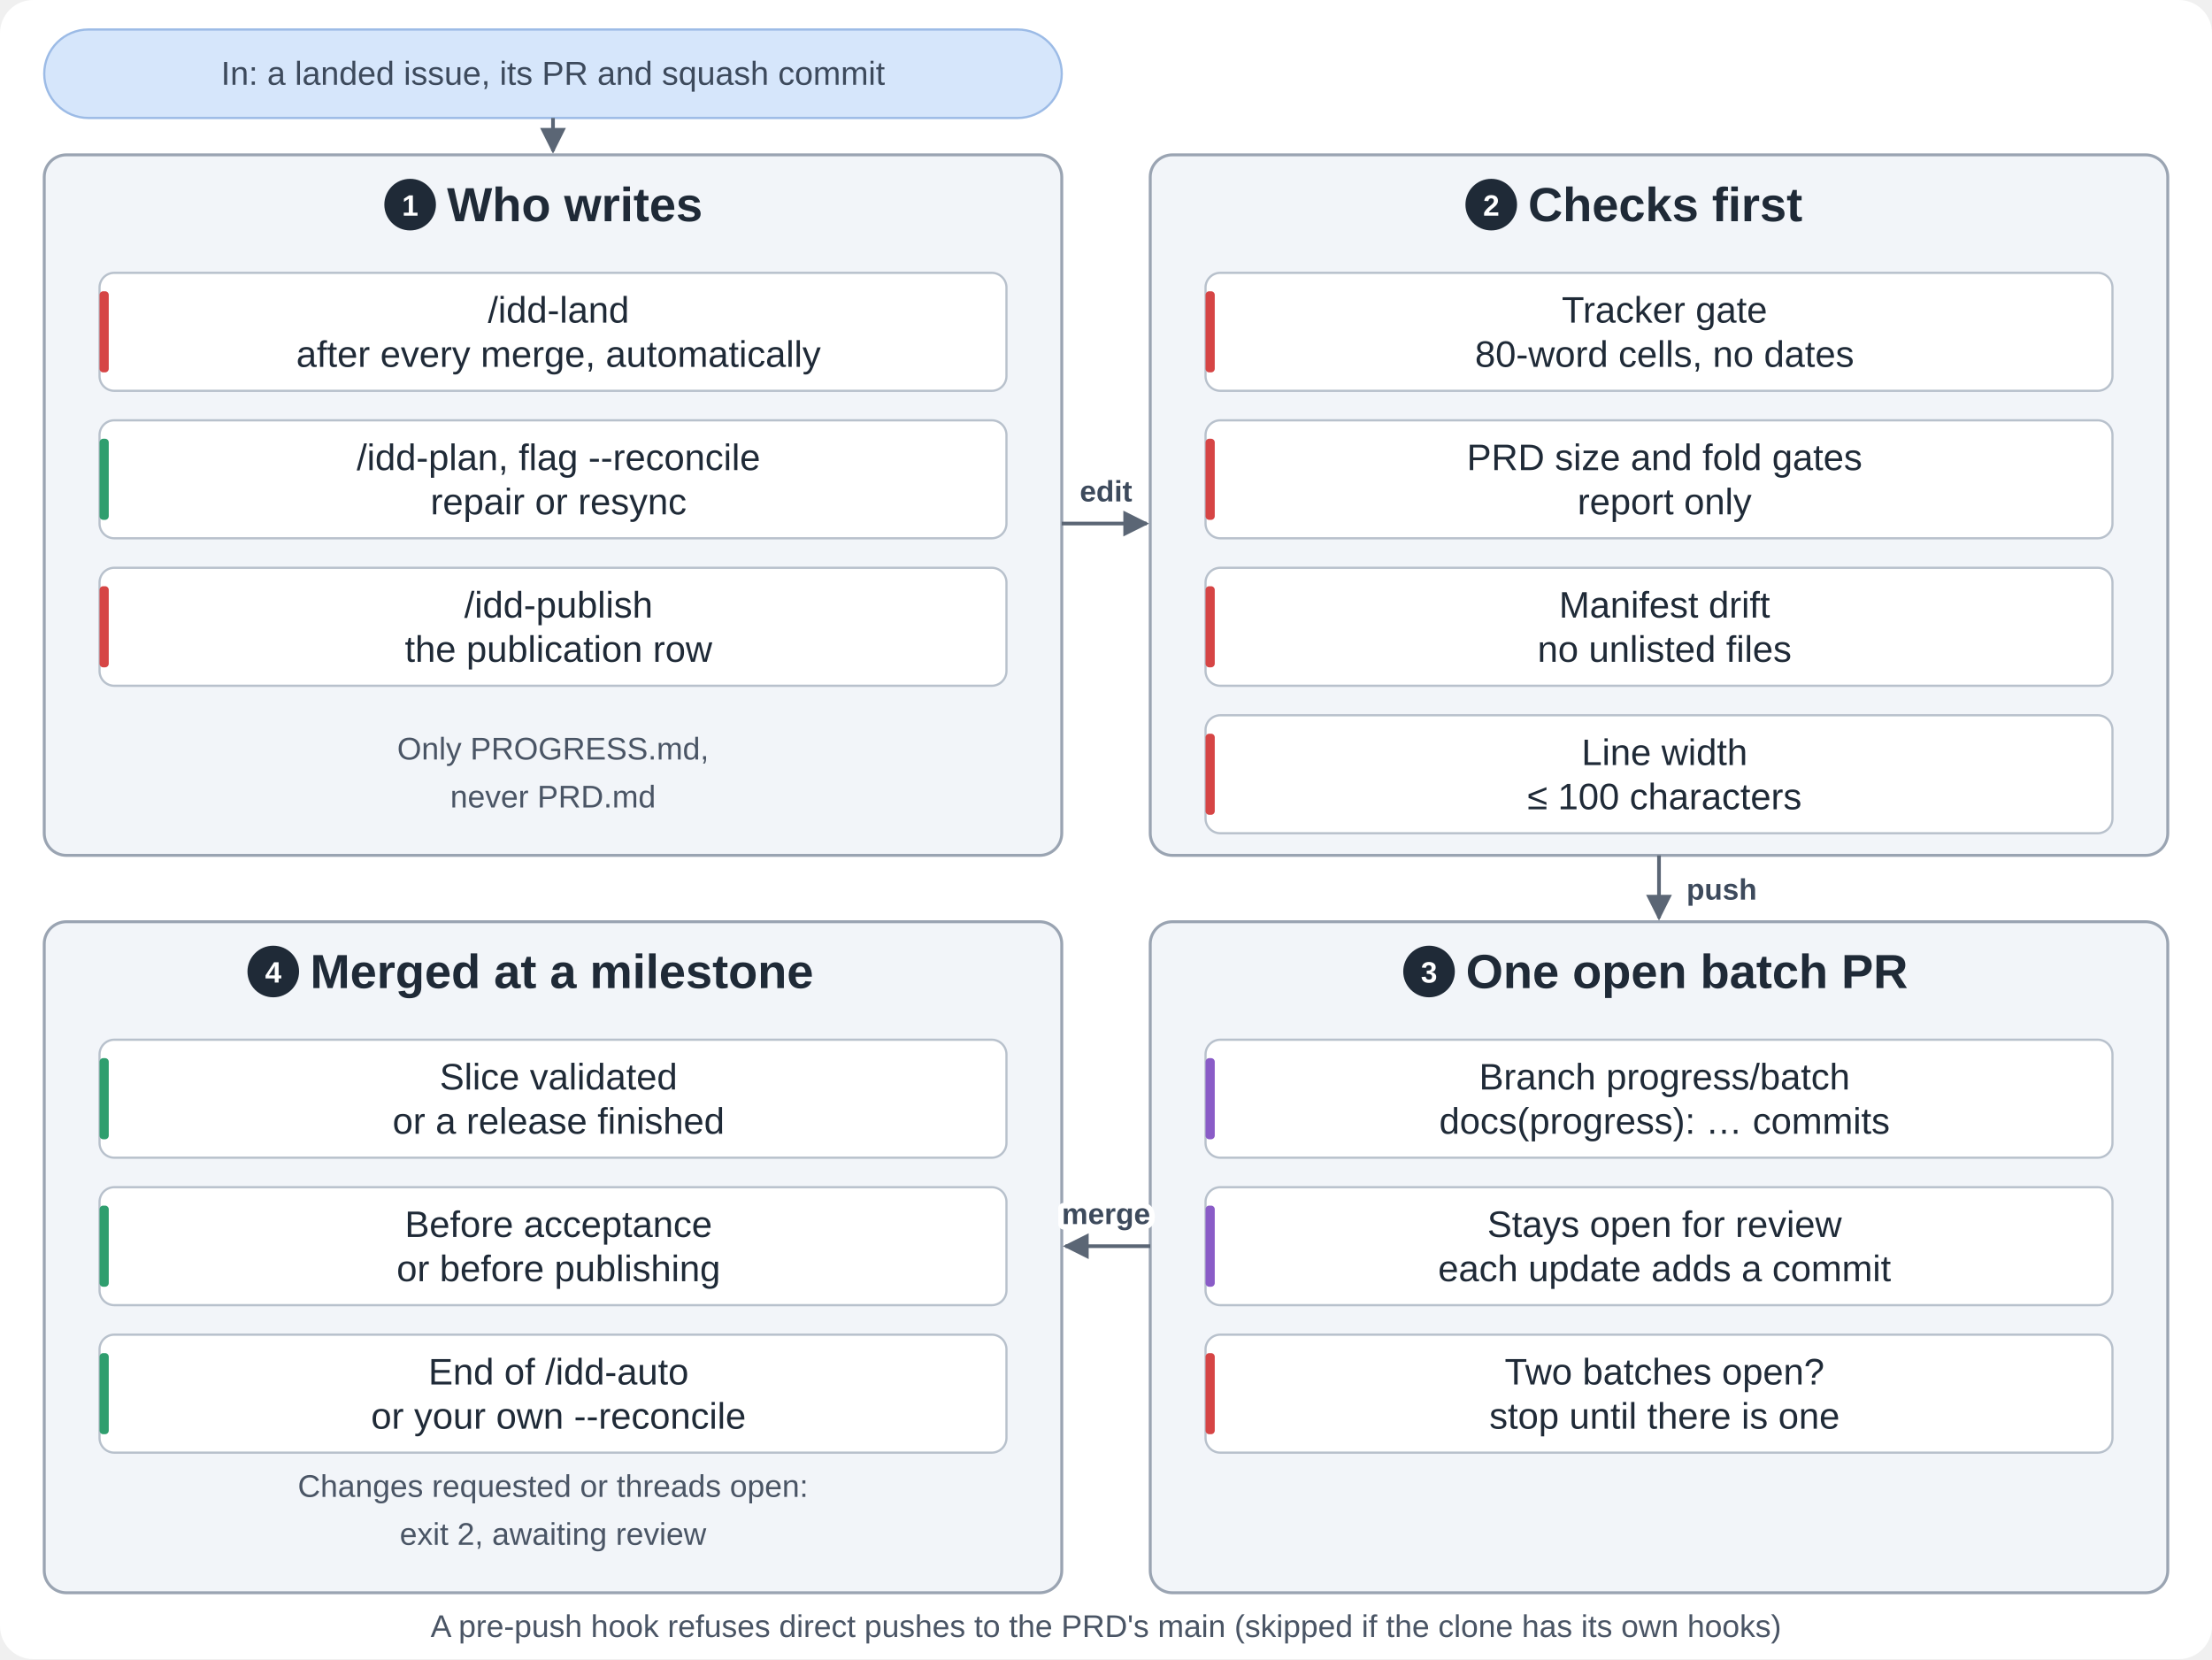
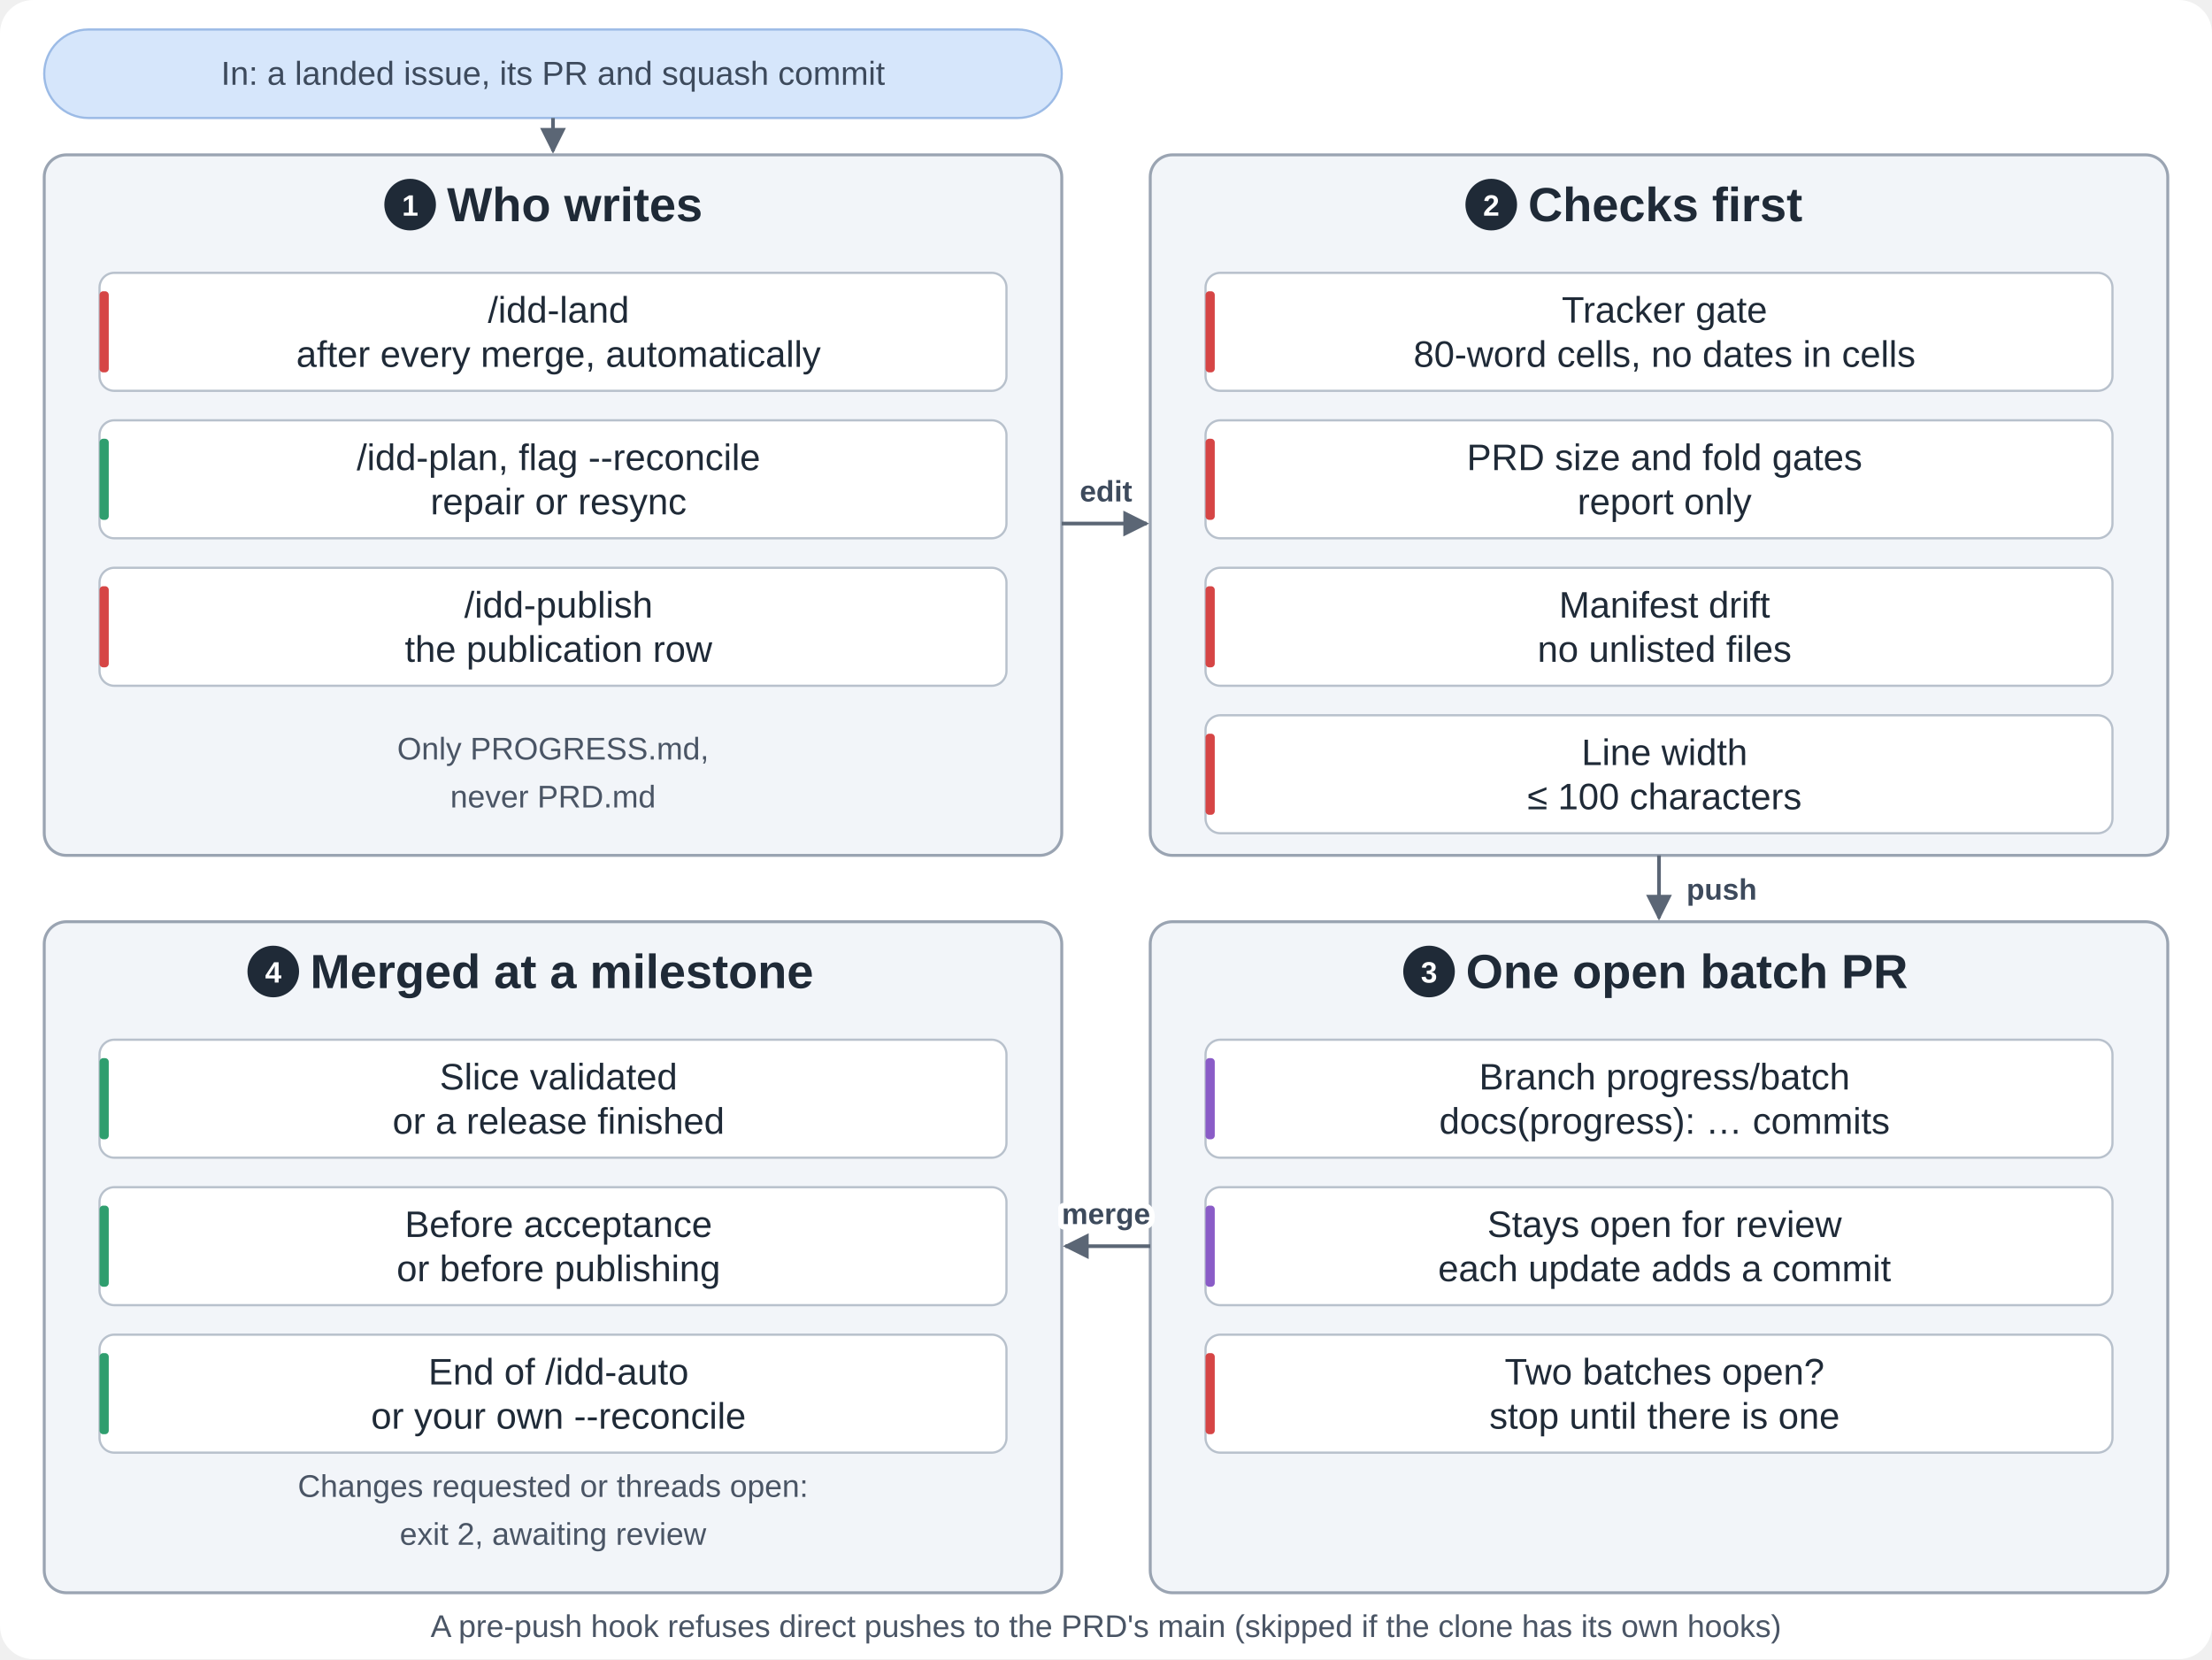
<svg xmlns="http://www.w3.org/2000/svg" viewBox="0 0 1200 900" width="1200" height="900" role="img" aria-labelledby="t d">
  <defs>
    <marker id="arr" viewBox="0 0 10 10" refX="9" refY="5" markerWidth="7" markerHeight="7" orient="auto">
      <path d="M0 0L10 5L0 10z" fill="#5b6675" />
    </marker>
    <marker id="ca" viewBox="0 0 10 10" refX="5" refY="5" markerWidth="6" markerHeight="6" orient="auto">
      <path d="M0 0L10 5L0 10z" fill="#5b6675" />
    </marker>
  </defs>
  <style>
text{font-family:-apple-system,"Helvetica Neue",Arial,"PingFang SC",sans-serif;fill:#1f2a37}
.gt{font-size:26px;font-weight:700}
.st{font-size:20px;font-weight:700}
.ag{font-size:20px}
.q{font-size:18px;fill:#3d4a5c}
.lb{font-size:17px;fill:#4a5565}
.al{font-size:16px;font-weight:600;fill:#3d4a5c;paint-order:stroke;stroke:#ffffff;stroke-width:6px;stroke-linejoin:round}
.grp{fill:#f2f5f9;stroke:#9aa4b2;stroke-width:1.6}
.sub{fill:#e8edf3;stroke:#b8c1cc;stroke-width:1.2}
.agent{fill:#ffffff;stroke:#b8c1cc;stroke-width:1.2}
.human{fill:#d6e6fb;stroke:#9cbbe6;stroke-width:1.2}
.front{fill:#dcf0e0;stroke:#9ccfa8;stroke-width:1.2}
.flow{stroke:#5b6675;stroke-width:2;fill:none;marker-end:url(#arr)}
.back{stroke-dasharray:7 5}
.cyc{stroke:#5b6675;stroke-width:2;fill:none;marker-end:url(#ca)}
.num{fill:#1f2a37}
.numt{font-size:16px;font-weight:700;fill:#ffffff}
</style>
  <rect width="1200" height="900" rx="18" fill="#ffffff" />
  <rect x="24" y="16" width="552" height="48" rx="24.0" class="human" />
  <text x="300.0" y="46.0" class="q" text-anchor="middle">In: a landed issue, its PR and squash commit</text>
  <path d="M300.0 64V82" class="flow" />
  <rect x="24" y="84" width="552" height="380" rx="12" class="grp" />
  <circle cx="222.5" cy="111" r="14" class="num" />
  <text x="222.5" y="117" class="numt" text-anchor="middle">1</text>
  <text x="242.5" y="120" class="gt" text-anchor="start">Who writes</text>
  <rect x="54" y="148" width="492" height="64" rx="8" class="agent" />
  <rect x="54" y="158" width="5" height="44" rx="2" fill="#d64545" />
  <text x="303.0" y="175.0" class="ag" text-anchor="middle">/idd-land</text>
  <text x="303.0" y="199.0" class="ag" text-anchor="middle">after every merge, automatically</text>
  <rect x="54" y="228" width="492" height="64" rx="8" class="agent" />
  <rect x="54" y="238" width="5" height="44" rx="2" fill="#2f9e6e" />
  <text x="303.0" y="255.0" class="ag" text-anchor="middle">/idd-plan, flag --reconcile</text>
  <text x="303.0" y="279.0" class="ag" text-anchor="middle">repair or resync</text>
  <rect x="54" y="308" width="492" height="64" rx="8" class="agent" />
  <rect x="54" y="318" width="5" height="44" rx="2" fill="#d64545" />
  <text x="303.0" y="335.0" class="ag" text-anchor="middle">/idd-publish</text>
  <text x="303.0" y="359.0" class="ag" text-anchor="middle">the publication row</text>
  <text x="300.0" y="412" class="lb" text-anchor="middle">Only PROGRESS.md,</text>
  <text x="300.0" y="438" class="lb" text-anchor="middle">never PRD.md</text>
  <rect x="624" y="84" width="552" height="380" rx="12" class="grp" />
  <circle cx="809.0" cy="111" r="14" class="num" />
  <text x="809.0" y="117" class="numt" text-anchor="middle">2</text>
  <text x="829.0" y="120" class="gt" text-anchor="start">Checks first</text>
  <rect x="654" y="148" width="492" height="64" rx="8" class="agent" />
  <rect x="654" y="158" width="5" height="44" rx="2" fill="#d64545" />
  <text x="903.0" y="175.0" class="ag" text-anchor="middle">Tracker gate</text>
-   <text x="903.0" y="199.0" class="ag" text-anchor="middle">80-word cells, no dates</text>
+   <text x="903.0" y="199.0" class="ag" text-anchor="middle">80-word cells, no dates in cells</text>
  <rect x="654" y="228" width="492" height="64" rx="8" class="agent" />
  <rect x="654" y="238" width="5" height="44" rx="2" fill="#d64545" />
  <text x="903.0" y="255.0" class="ag" text-anchor="middle">PRD size and fold gates</text>
  <text x="903.0" y="279.0" class="ag" text-anchor="middle">report only</text>
  <rect x="654" y="308" width="492" height="64" rx="8" class="agent" />
  <rect x="654" y="318" width="5" height="44" rx="2" fill="#d64545" />
  <text x="903.0" y="335.0" class="ag" text-anchor="middle">Manifest drift</text>
  <text x="903.0" y="359.0" class="ag" text-anchor="middle">no unlisted files</text>
  <rect x="654" y="388" width="492" height="64" rx="8" class="agent" />
  <rect x="654" y="398" width="5" height="44" rx="2" fill="#d64545" />
  <text x="903.0" y="415.0" class="ag" text-anchor="middle">Line width</text>
  <text x="903.0" y="439.0" class="ag" text-anchor="middle">≤ 100 characters</text>
  <rect x="624" y="500" width="552" height="364" rx="12" class="grp" />
  <circle cx="775.25" cy="527" r="14" class="num" />
  <text x="775.25" y="533" class="numt" text-anchor="middle">3</text>
  <text x="795.25" y="536" class="gt" text-anchor="start">One open batch PR</text>
  <rect x="654" y="564" width="492" height="64" rx="8" class="agent" />
  <rect x="654" y="574" width="5" height="44" rx="2" fill="#8a5cc7" />
  <text x="903.0" y="591.0" class="ag" text-anchor="middle">Branch progress/batch</text>
  <text x="903.0" y="615.0" class="ag" text-anchor="middle">docs(progress): … commits</text>
  <rect x="654" y="644" width="492" height="64" rx="8" class="agent" />
  <rect x="654" y="654" width="5" height="44" rx="2" fill="#8a5cc7" />
  <text x="903.0" y="671.0" class="ag" text-anchor="middle">Stays open for review</text>
  <text x="903.0" y="695.0" class="ag" text-anchor="middle">each update adds a commit</text>
  <rect x="654" y="724" width="492" height="64" rx="8" class="agent" />
  <rect x="654" y="734" width="5" height="44" rx="2" fill="#d64545" />
  <text x="903.0" y="751.0" class="ag" text-anchor="middle">Two batches open?</text>
  <text x="903.0" y="775.0" class="ag" text-anchor="middle">stop until there is one</text>
  <rect x="24" y="500" width="552" height="364" rx="12" class="grp" />
  <circle cx="148.25" cy="527" r="14" class="num" />
  <text x="148.25" y="533" class="numt" text-anchor="middle">4</text>
  <text x="168.25" y="536" class="gt" text-anchor="start">Merged at a milestone</text>
  <rect x="54" y="564" width="492" height="64" rx="8" class="agent" />
  <rect x="54" y="574" width="5" height="44" rx="2" fill="#2f9e6e" />
  <text x="303.0" y="591.0" class="ag" text-anchor="middle">Slice validated</text>
  <text x="303.0" y="615.0" class="ag" text-anchor="middle">or a release finished</text>
  <rect x="54" y="644" width="492" height="64" rx="8" class="agent" />
  <rect x="54" y="654" width="5" height="44" rx="2" fill="#2f9e6e" />
  <text x="303.0" y="671.0" class="ag" text-anchor="middle">Before acceptance</text>
  <text x="303.0" y="695.0" class="ag" text-anchor="middle">or before publishing</text>
  <rect x="54" y="724" width="492" height="64" rx="8" class="agent" />
  <rect x="54" y="734" width="5" height="44" rx="2" fill="#2f9e6e" />
  <text x="303.0" y="751.0" class="ag" text-anchor="middle">End of /idd-auto</text>
  <text x="303.0" y="775.0" class="ag" text-anchor="middle">or your own --reconcile</text>
  <text x="300.0" y="812" class="lb" text-anchor="middle">Changes requested or threads open:</text>
  <text x="300.0" y="838" class="lb" text-anchor="middle">exit 2, awaiting review</text>
  <path d="M576 284H622" class="flow" />
  <text x="600" y="272" class="al" text-anchor="middle">edit</text>
  <path d="M900.0 464V498" class="flow" />
  <text x="934.0" y="488" class="al" text-anchor="middle">push</text>
  <path d="M624 676H578" class="flow" />
  <text x="600" y="664" class="al" text-anchor="middle">merge</text>
  <text x="600" y="888" class="lb" text-anchor="middle">A pre-push hook refuses direct pushes to the PRD's main (skipped if the clone has its own hooks)</text>
</svg>
